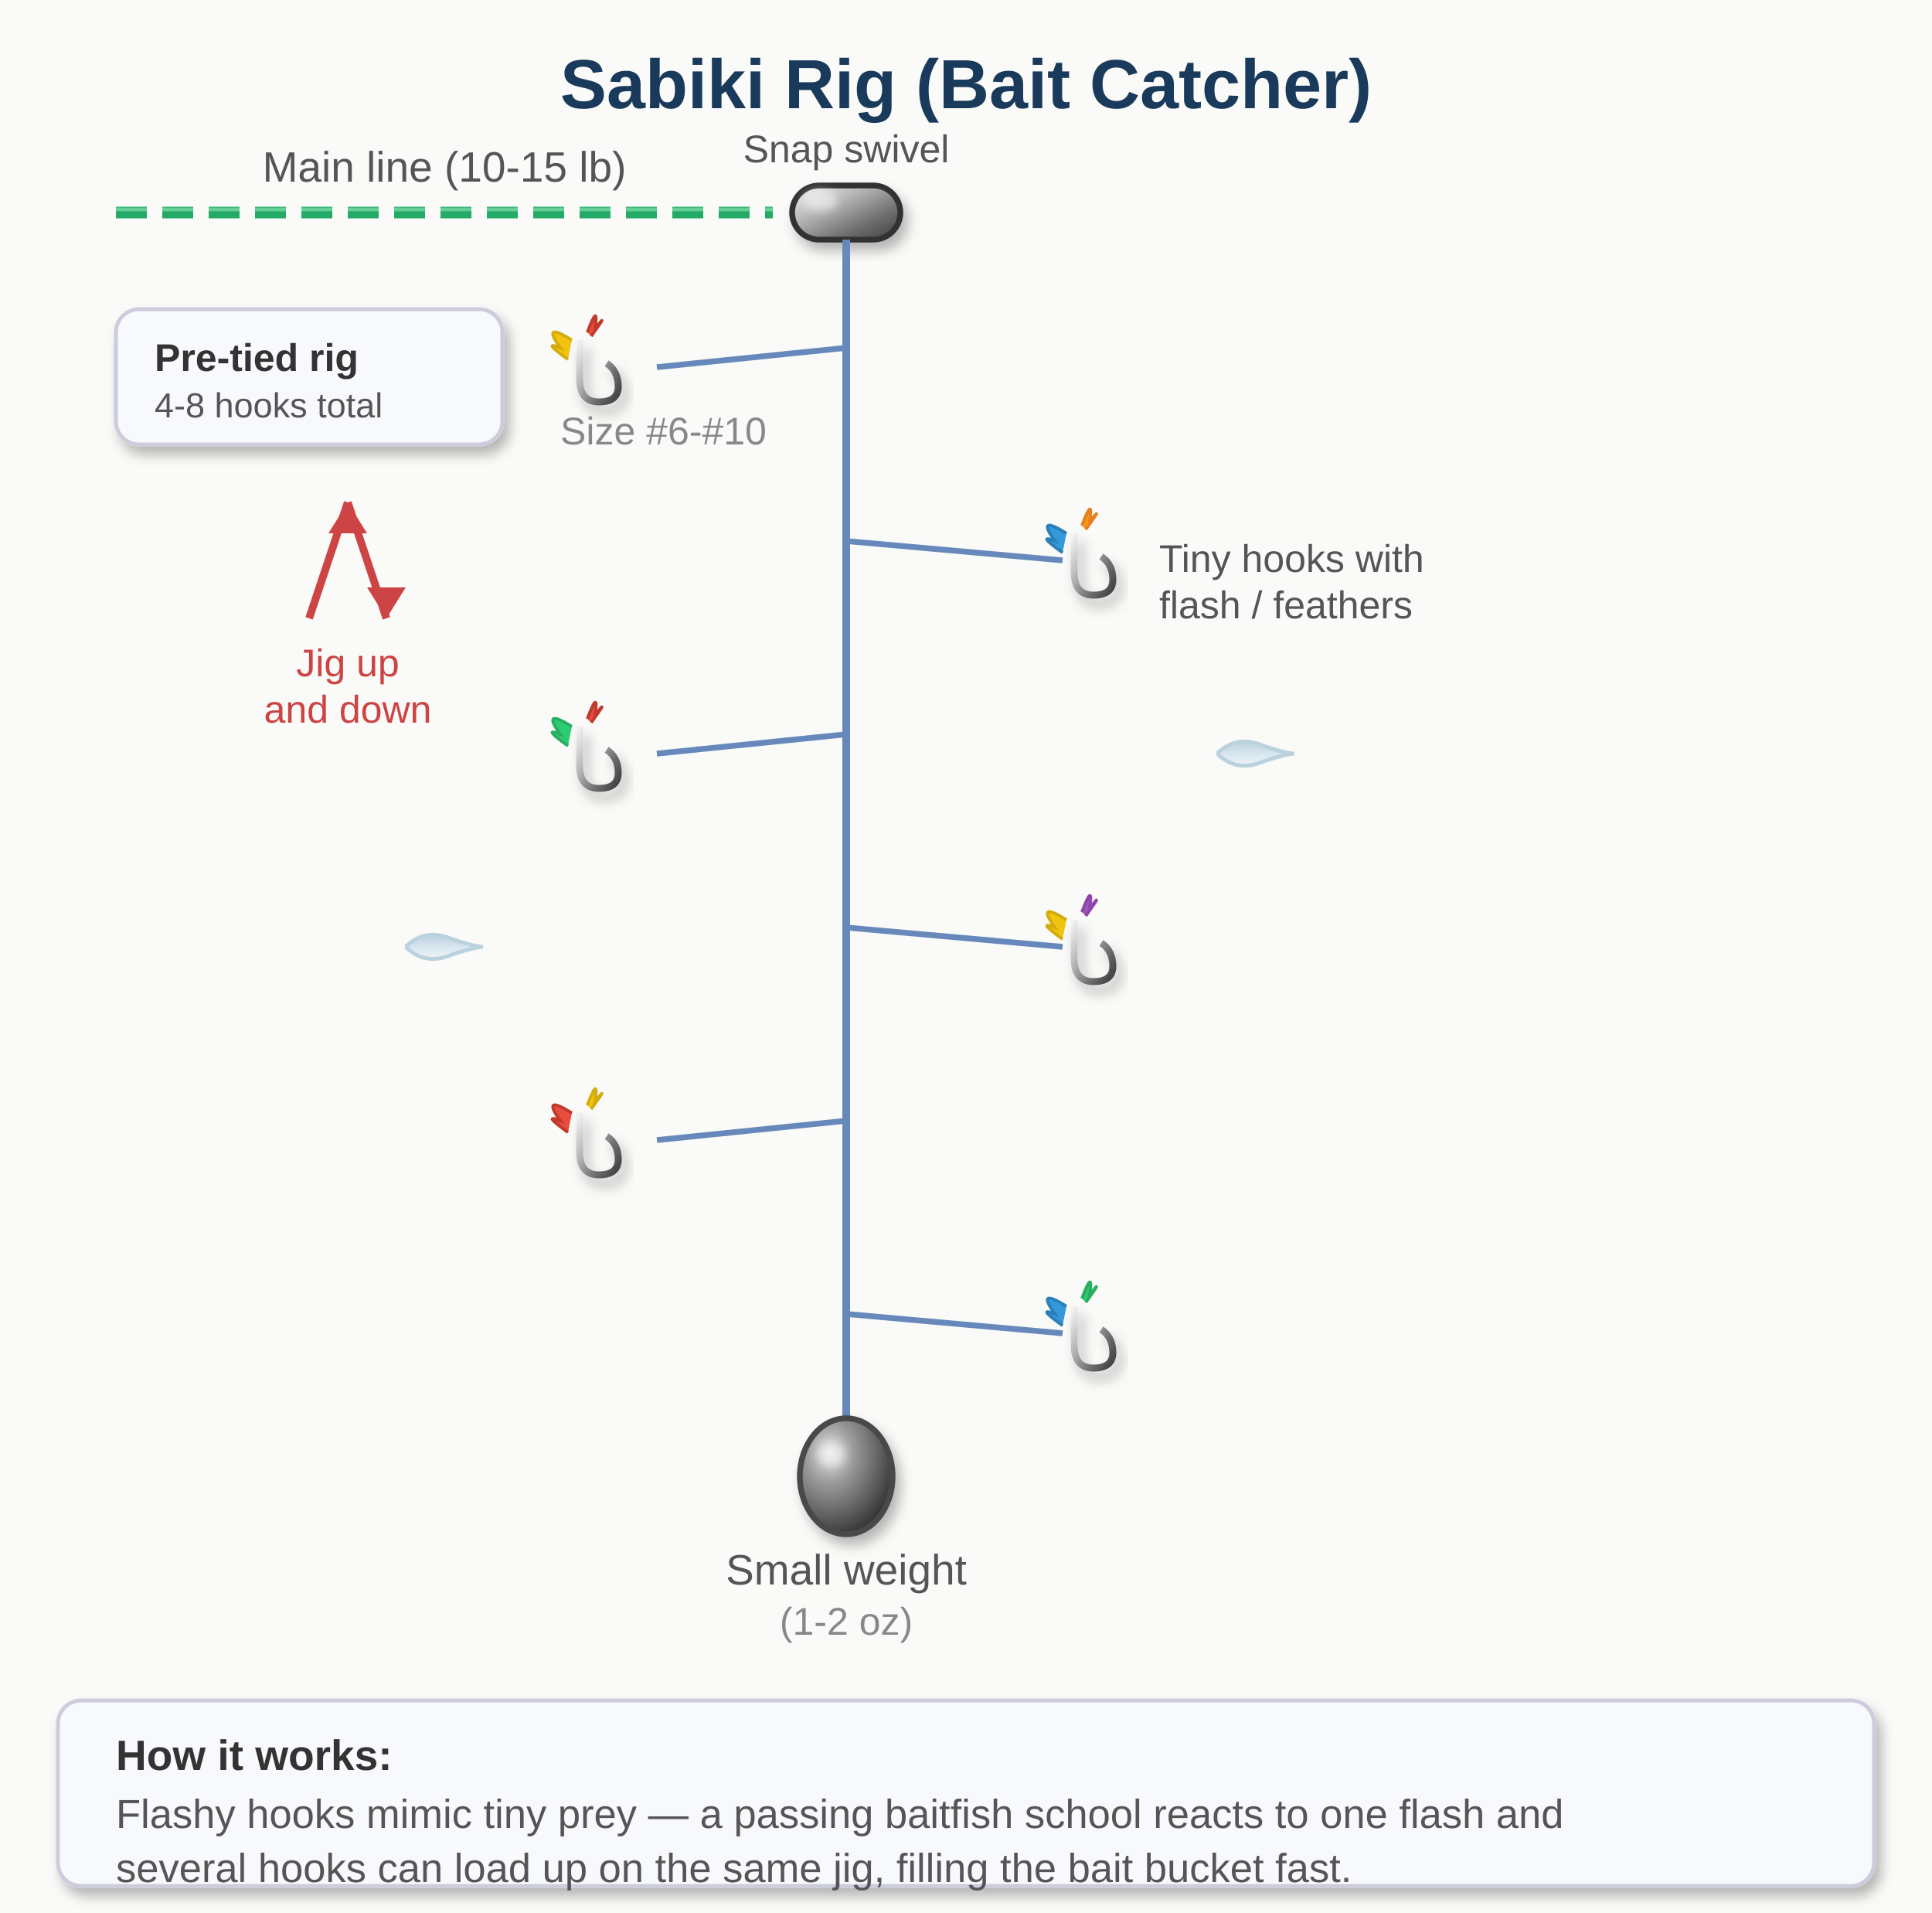
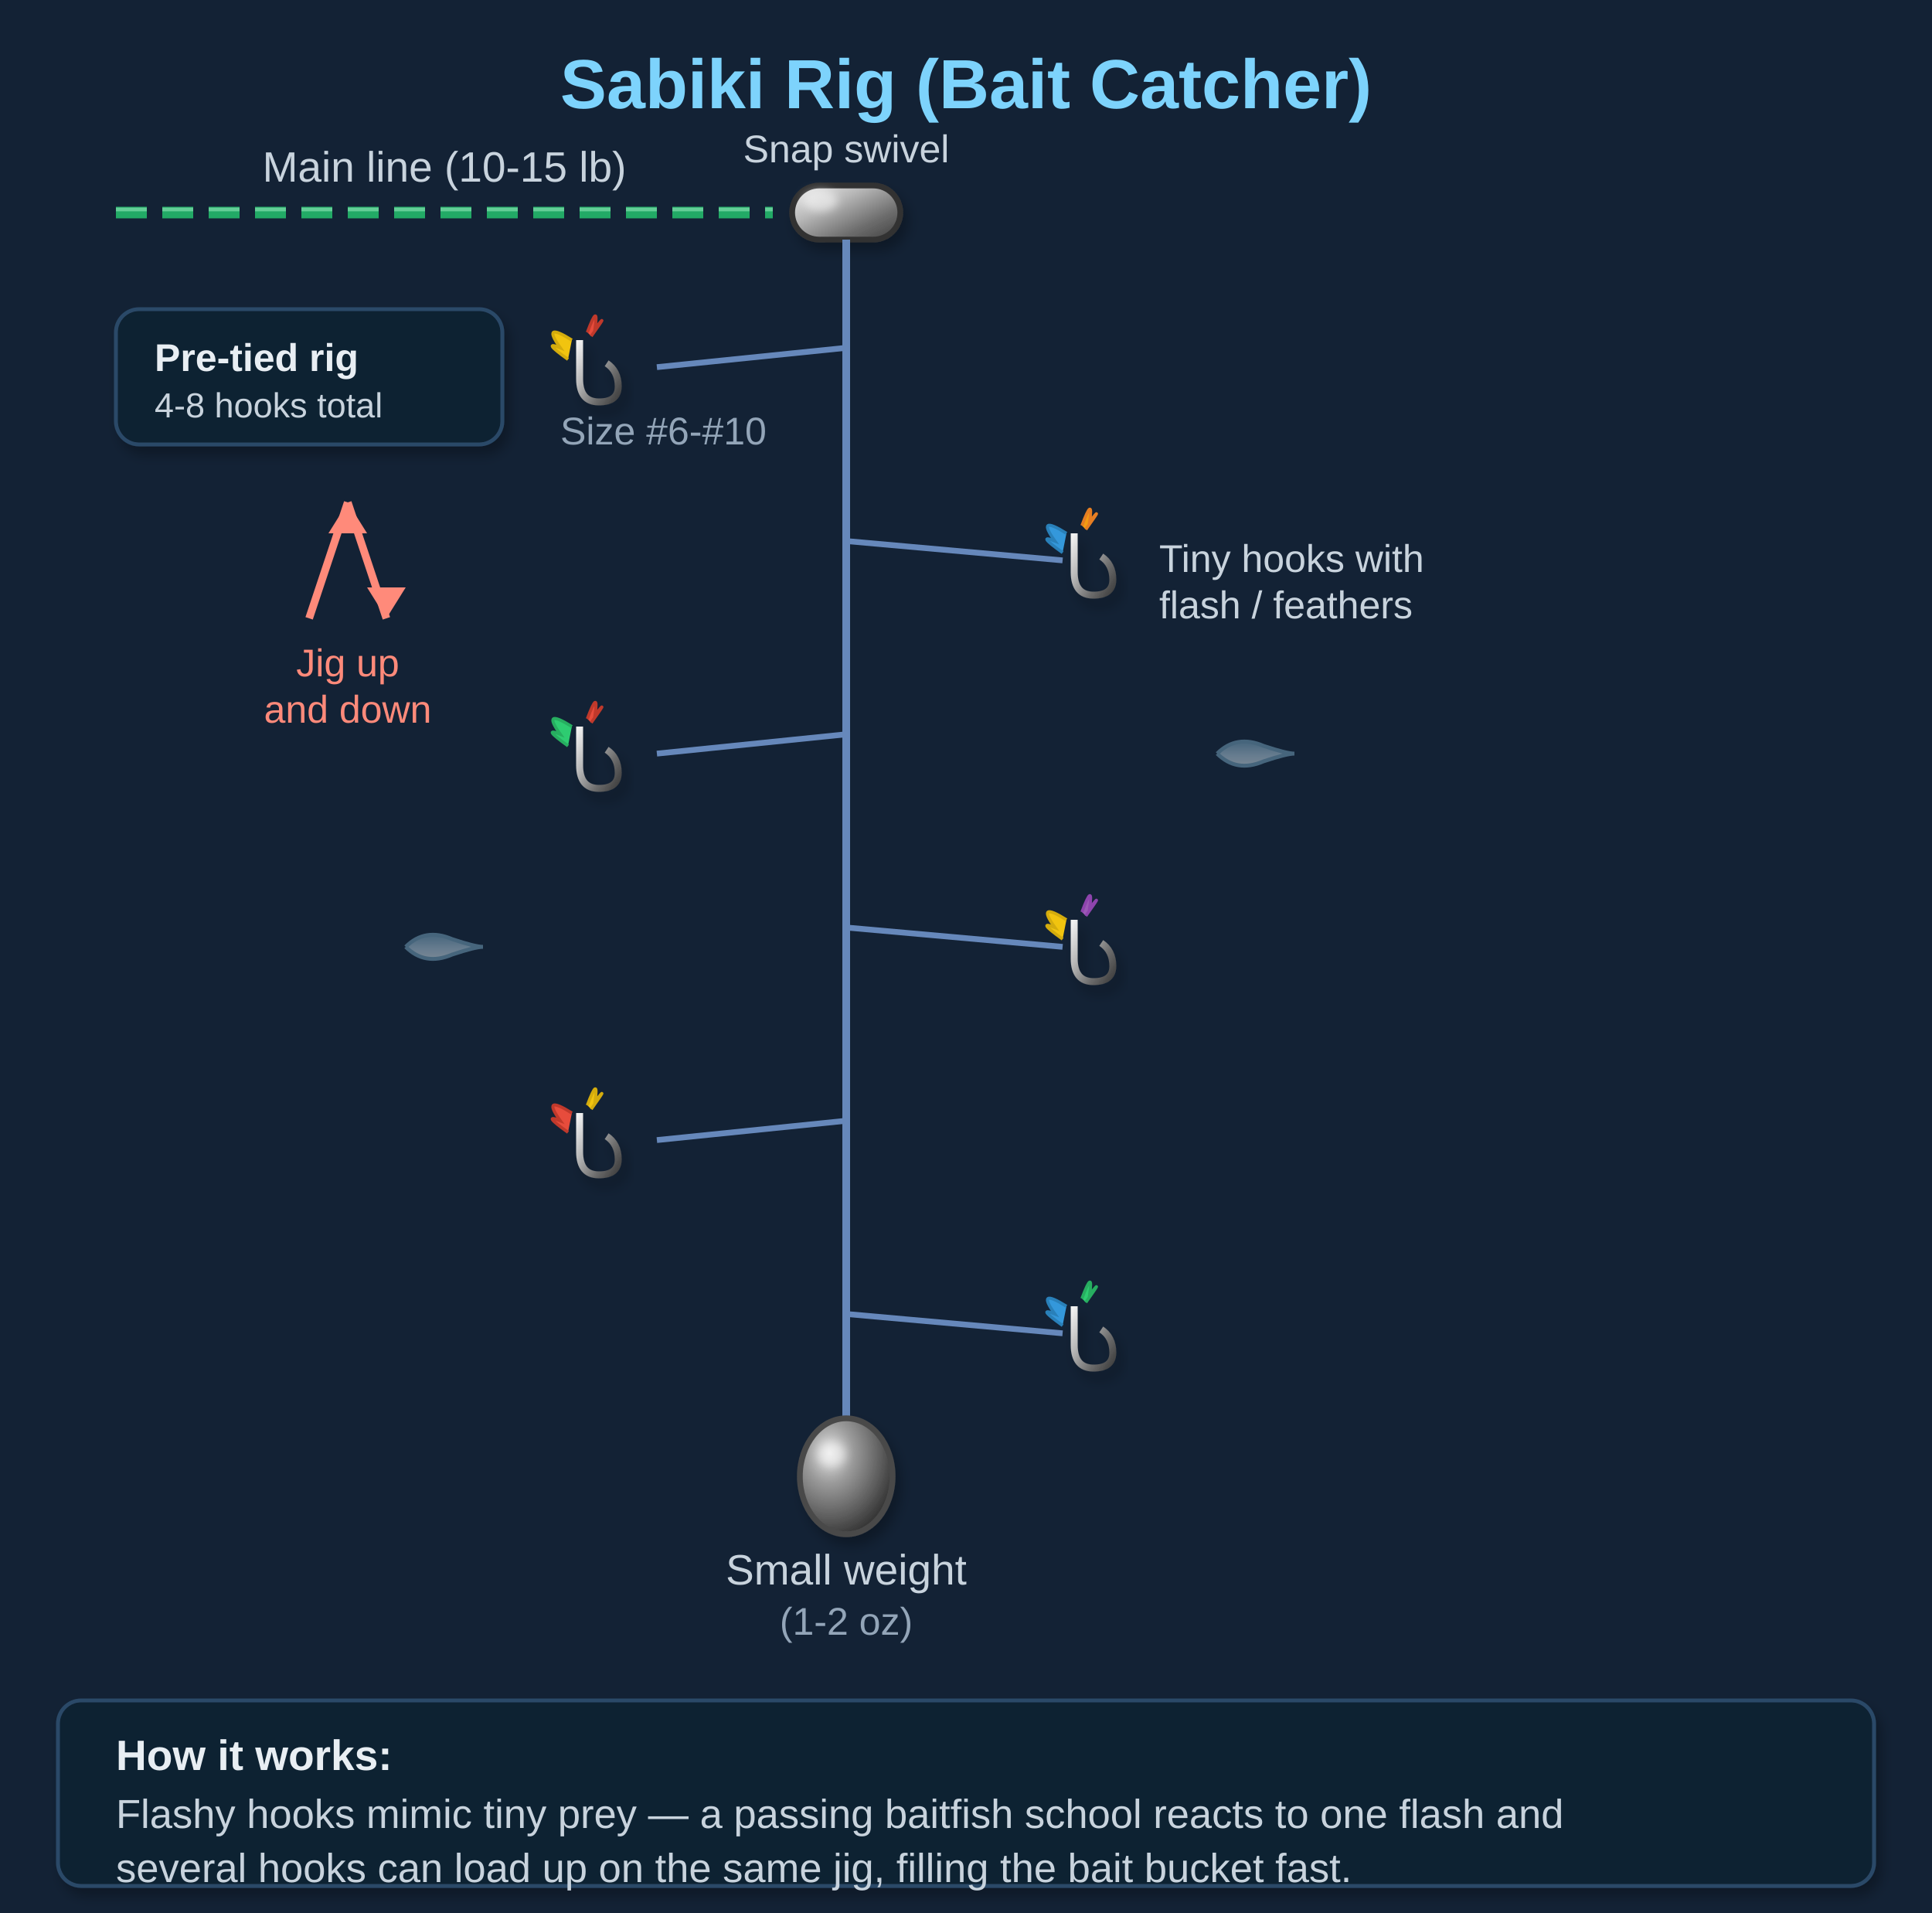
<svg xmlns="http://www.w3.org/2000/svg" viewBox="0 0 500 495" font-family="Arial, sans-serif">
-   <rect x="0" y="0" width="500" height="495" fill="#FAFAF8" />
+   <rect x="0" y="0" width="500" height="495" fill="#132235" />
  <defs>
    <linearGradient id="fishGrad_b8d4e8" x1="0%" y1="0%" x2="0%" y2="100%">
      <stop offset="0%" stop-color="#7aa8c4" />
      <stop offset="55%" stop-color="#b8d4e8" />
      <stop offset="100%" stop-color="#dfecf5" />
    </linearGradient>
  </defs>
  <defs>
    <radialGradient id="baitGrad" cx="35%" cy="30%" r="75%">
      <stop offset="0%" stop-color="#ffe4c4" />
      <stop offset="45%" stop-color="#e8b48a" />
      <stop offset="100%" stop-color="#b5794a" />
    </radialGradient>
    <filter id="glossBlur" x="-60%" y="-60%" width="220%" height="220%">
      <feGaussianBlur stdDeviation="1.1" />
    </filter>
  </defs>
  <defs>
    <linearGradient id="steelGrad" x1="0%" y1="0%" x2="100%" y2="100%">
      <stop offset="0%" stop-color="#f2f2f2" />
      <stop offset="35%" stop-color="#b8b8b8" />
      <stop offset="70%" stop-color="#6e6e6e" />
      <stop offset="100%" stop-color="#3d3d3d" />
    </linearGradient>
    <linearGradient id="steelGradDark" x1="0%" y1="0%" x2="100%" y2="100%">
      <stop offset="0%" stop-color="#9a9a9a" />
      <stop offset="45%" stop-color="#5c5c5c" />
      <stop offset="100%" stop-color="#242424" />
    </linearGradient>
    <radialGradient id="leadGrad" cx="32%" cy="30%" r="75%">
      <stop offset="0%" stop-color="#e2e2e2" />
      <stop offset="35%" stop-color="#9a9a9a" />
      <stop offset="75%" stop-color="#5c5c5c" />
      <stop offset="100%" stop-color="#333333" />
    </radialGradient>
    <filter id="softShadow" x="-40%" y="-40%" width="180%" height="180%">
      <feDropShadow dx="1.4" dy="2.2" stdDeviation="1.6" flood-color="#000000" flood-opacity="0.28" />
    </filter>
  </defs>
-   <text x="250" y="28" text-anchor="middle" font-size="18" font-weight="bold" fill="#1a3a5c">Sabiki Rig (Bait Catcher)</text>
+   <text x="250" y="28" text-anchor="middle" font-size="18" font-weight="bold" fill="#7DD3FC">Sabiki Rig (Bait Catcher)</text>
  <line x1="30" y1="55" x2="200" y2="55" stroke="#2a6" stroke-width="3" stroke-dasharray="8,4" />
  <line x1="30" y1="54.2" x2="200" y2="54.2" stroke="#8fe6b8" stroke-width="0.96" stroke-dasharray="8,4" opacity="0.6" />
-   <text x="115" y="47" text-anchor="middle" font-size="11" fill="#555">Main line (10-15 lb)</text>
+   <text x="115" y="47" text-anchor="middle" font-size="11" fill="#c8d3dd">Main line (10-15 lb)</text>
  <rect x="205" y="48" width="28" height="14" rx="7" fill="url(#steelGrad)" stroke="#333333" stroke-width="1.5" filter="url(#softShadow)" />
  <ellipse cx="212.3" cy="51.9" rx="4.5" ry="2.8" fill="#ffffff" opacity="0.5" filter="url(#glossBlur)" />
-   <text x="219" y="42" text-anchor="middle" font-size="10" fill="#555">Snap swivel</text>
+   <text x="219" y="42" text-anchor="middle" font-size="10" fill="#c8d3dd">Snap swivel</text>
  <line x1="219" y1="62" x2="219" y2="370" stroke="#68b" stroke-width="2" />
  <g>
    <line x1="219" y1="90" x2="170" y2="95" stroke="#68b" stroke-width="1.5" />
    <g transform="translate(150, 88)">
      <path d="M0 0 L0 10 Q0 16 5 16 Q10 16 10 12 Q10 8 7 6" fill="none" stroke="url(#steelGrad)" stroke-width="1.8" filter="url(#softShadow)" />
      <path d="M-2 0 Q-10 -5 -5 2 Q-10 0 -3 5" fill="#f1c40f" stroke="#d4ac0d" stroke-width="0.8" />
      <path d="M2 -2 Q5 -10 4 -3 Q8 -8 3 -1" fill="#e74c3c" stroke="#c0392b" stroke-width="0.8" />
    </g>
  </g>
  <g>
    <line x1="219" y1="140" x2="275" y2="145" stroke="#68b" stroke-width="1.5" />
    <g transform="translate(278, 138)">
      <path d="M0 0 L0 10 Q0 16 5 16 Q10 16 10 12 Q10 8 7 6" fill="none" stroke="url(#steelGrad)" stroke-width="1.8" filter="url(#softShadow)" />
      <path d="M-2 0 Q-10 -5 -5 2 Q-10 0 -3 5" fill="#3498db" stroke="#2980b9" stroke-width="0.8" />
      <path d="M2 -2 Q5 -10 4 -3 Q8 -8 3 -1" fill="#f39c12" stroke="#e67e22" stroke-width="0.8" />
    </g>
-     <text x="300" y="148" font-size="10" fill="#555">Tiny hooks with</text>
-     <text x="300" y="160" font-size="10" fill="#555">flash / feathers</text>
+     <text x="300" y="148" font-size="10" fill="#c8d3dd">Tiny hooks with</text>
+     <text x="300" y="160" font-size="10" fill="#c8d3dd">flash / feathers</text>
  </g>
  <g>
    <line x1="219" y1="190" x2="170" y2="195" stroke="#68b" stroke-width="1.5" />
    <g transform="translate(150, 188)">
      <path d="M0 0 L0 10 Q0 16 5 16 Q10 16 10 12 Q10 8 7 6" fill="none" stroke="url(#steelGrad)" stroke-width="1.8" filter="url(#softShadow)" />
      <path d="M-2 0 Q-10 -5 -5 2 Q-10 0 -3 5" fill="#2ecc71" stroke="#27ae60" stroke-width="0.8" />
      <path d="M2 -2 Q5 -10 4 -3 Q8 -8 3 -1" fill="#e74c3c" stroke="#c0392b" stroke-width="0.8" />
    </g>
  </g>
  <g>
    <line x1="219" y1="240" x2="275" y2="245" stroke="#68b" stroke-width="1.5" />
    <g transform="translate(278, 238)">
      <path d="M0 0 L0 10 Q0 16 5 16 Q10 16 10 12 Q10 8 7 6" fill="none" stroke="url(#steelGrad)" stroke-width="1.8" filter="url(#softShadow)" />
      <path d="M-2 0 Q-10 -5 -5 2 Q-10 0 -3 5" fill="#f1c40f" stroke="#d4ac0d" stroke-width="0.8" />
      <path d="M2 -2 Q5 -10 4 -3 Q8 -8 3 -1" fill="#9b59b6" stroke="#8e44ad" stroke-width="0.8" />
    </g>
  </g>
  <g>
    <line x1="219" y1="290" x2="170" y2="295" stroke="#68b" stroke-width="1.5" />
    <g transform="translate(150, 288)">
      <path d="M0 0 L0 10 Q0 16 5 16 Q10 16 10 12 Q10 8 7 6" fill="none" stroke="url(#steelGrad)" stroke-width="1.8" filter="url(#softShadow)" />
      <path d="M-2 0 Q-10 -5 -5 2 Q-10 0 -3 5" fill="#e74c3c" stroke="#c0392b" stroke-width="0.8" />
      <path d="M2 -2 Q5 -10 4 -3 Q8 -8 3 -1" fill="#f1c40f" stroke="#d4ac0d" stroke-width="0.8" />
    </g>
  </g>
  <g>
    <line x1="219" y1="340" x2="275" y2="345" stroke="#68b" stroke-width="1.5" />
    <g transform="translate(278, 338)">
      <path d="M0 0 L0 10 Q0 16 5 16 Q10 16 10 12 Q10 8 7 6" fill="none" stroke="url(#steelGrad)" stroke-width="1.8" filter="url(#softShadow)" />
      <path d="M-2 0 Q-10 -5 -5 2 Q-10 0 -3 5" fill="#3498db" stroke="#2980b9" stroke-width="0.8" />
      <path d="M2 -2 Q5 -10 4 -3 Q8 -8 3 -1" fill="#2ecc71" stroke="#27ae60" stroke-width="0.8" />
    </g>
  </g>
-   <text x="145" y="115" font-size="10" fill="#888">Size #6-#10</text>
+   <text x="145" y="115" font-size="10" fill="#93a5b8">Size #6-#10</text>
  <g transform="translate(207, 370)">
    <ellipse cx="12" cy="12" rx="12" ry="15" fill="url(#leadGrad)" stroke="#4a4a4a" stroke-width="1.5" filter="url(#softShadow)" />
    <ellipse cx="8.2" cy="6.3" rx="3.6" ry="3.3" fill="#ffffff" opacity="0.5" filter="url(#glossBlur)" />
-     <text x="12" y="40" text-anchor="middle" font-size="11" fill="#555">Small weight</text>
-     <text x="12" y="53" text-anchor="middle" font-size="10" fill="#888">(1-2 oz)</text>
+     <text x="12" y="40" text-anchor="middle" font-size="11" fill="#c8d3dd">Small weight</text>
+     <text x="12" y="53" text-anchor="middle" font-size="10" fill="#93a5b8">(1-2 oz)</text>
  </g>
  <g transform="translate(80, 130)">
-     <path d="M0 30 L10 0" stroke="#c44" stroke-width="2" />
-     <polygon points="10,0 5,8 15,8" fill="#c44" />
-     <path d="M10 0 L20 30" stroke="#c44" stroke-width="2" />
-     <polygon points="20,30 15,22 25,22" fill="#c44" />
-     <text x="10" y="45" text-anchor="middle" font-size="10" fill="#c44">Jig up</text>
-     <text x="10" y="57" text-anchor="middle" font-size="10" fill="#c44">and down</text>
+     <path d="M0 30 L10 0" stroke="#ff8a7a" stroke-width="2" />
+     <polygon points="10,0 5,8 15,8" fill="#ff8a7a" />
+     <path d="M10 0 L20 30" stroke="#ff8a7a" stroke-width="2" />
+     <polygon points="20,30 15,22 25,22" fill="#ff8a7a" />
+     <text x="10" y="45" text-anchor="middle" font-size="10" fill="#ff8a7a">Jig up</text>
+     <text x="10" y="57" text-anchor="middle" font-size="10" fill="#ff8a7a">and down</text>
  </g>
  <g transform="translate(315, 190)" opacity="0.5">
    <path d="M0 5 Q5 0 12 3 Q18 5 20 5 Q18 5 12 7 Q5 10 0 5" fill="url(#fishGrad_b8d4e8)" stroke="#7aa8c4" stroke-width="1" />
  </g>
  <g transform="translate(105, 240)" opacity="0.5">
    <path d="M0 5 Q5 0 12 3 Q18 5 20 5 Q18 5 12 7 Q5 10 0 5" fill="url(#fishGrad_b8d4e8)" stroke="#7aa8c4" stroke-width="1" />
  </g>
-   <rect x="30" y="80" width="100" height="35" rx="6" fill="#f7f9fc" stroke="#ccd" stroke-width="1" filter="url(#softShadow)" />
-   <text x="40" y="96" font-size="10" fill="#333" font-weight="bold">Pre-tied rig</text>
-   <text x="40" y="108" font-size="9" fill="#555">4-8 hooks total</text>
-   <rect x="15" y="440" width="470" height="48" rx="6" fill="#f7f9fc" stroke="#ccd" stroke-width="1" filter="url(#softShadow)" />
-   <text x="30" y="458" font-size="11" fill="#333" font-weight="bold">How it works:</text>
-   <text x="30" y="473" font-size="10.5" fill="#555">Flashy hooks mimic tiny prey — a passing baitfish school reacts to one flash and</text>
-   <text x="30" y="487" font-size="10.5" fill="#555">several hooks can load up on the same jig, filling the bait bucket fast.</text>
+   <rect x="30" y="80" width="100" height="35" rx="6" fill="#0f2032" stroke="#2c4a68" stroke-width="1" filter="url(#softShadow)" />
+   <text x="40" y="96" font-size="10" fill="#e8eef3" font-weight="bold">Pre-tied rig</text>
+   <text x="40" y="108" font-size="9" fill="#c8d3dd">4-8 hooks total</text>
+   <rect x="15" y="440" width="470" height="48" rx="6" fill="#0f2032" stroke="#2c4a68" stroke-width="1" filter="url(#softShadow)" />
+   <text x="30" y="458" font-size="11" fill="#e8eef3" font-weight="bold">How it works:</text>
+   <text x="30" y="473" font-size="10.5" fill="#c8d3dd">Flashy hooks mimic tiny prey — a passing baitfish school reacts to one flash and</text>
+   <text x="30" y="487" font-size="10.5" fill="#c8d3dd">several hooks can load up on the same jig, filling the bait bucket fast.</text>
</svg>
